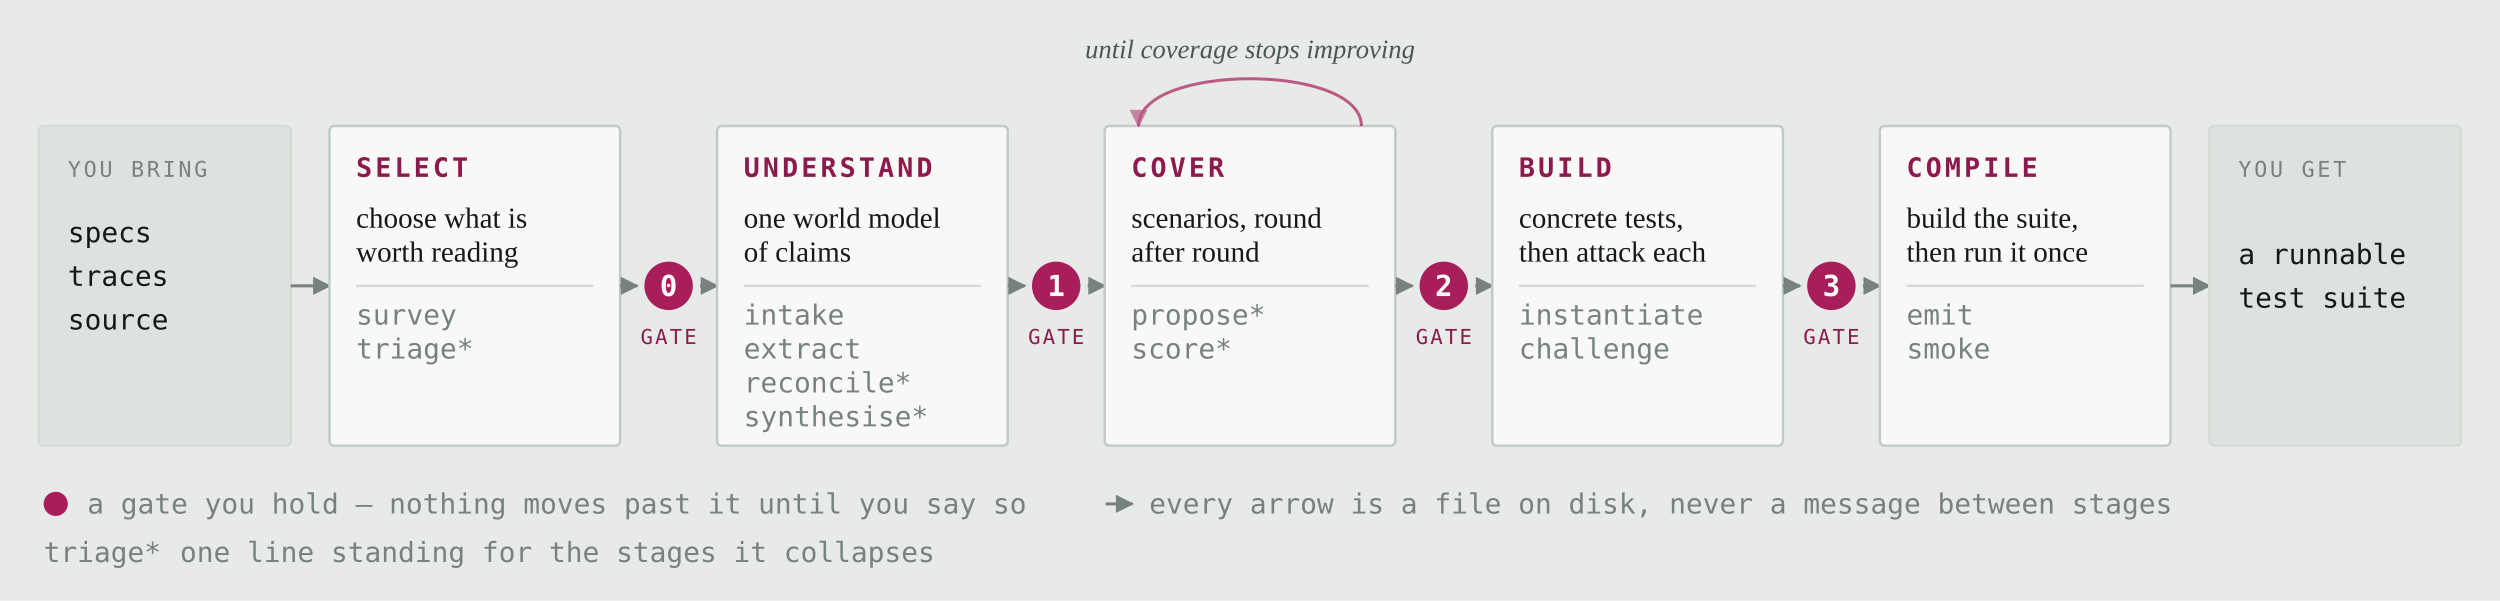
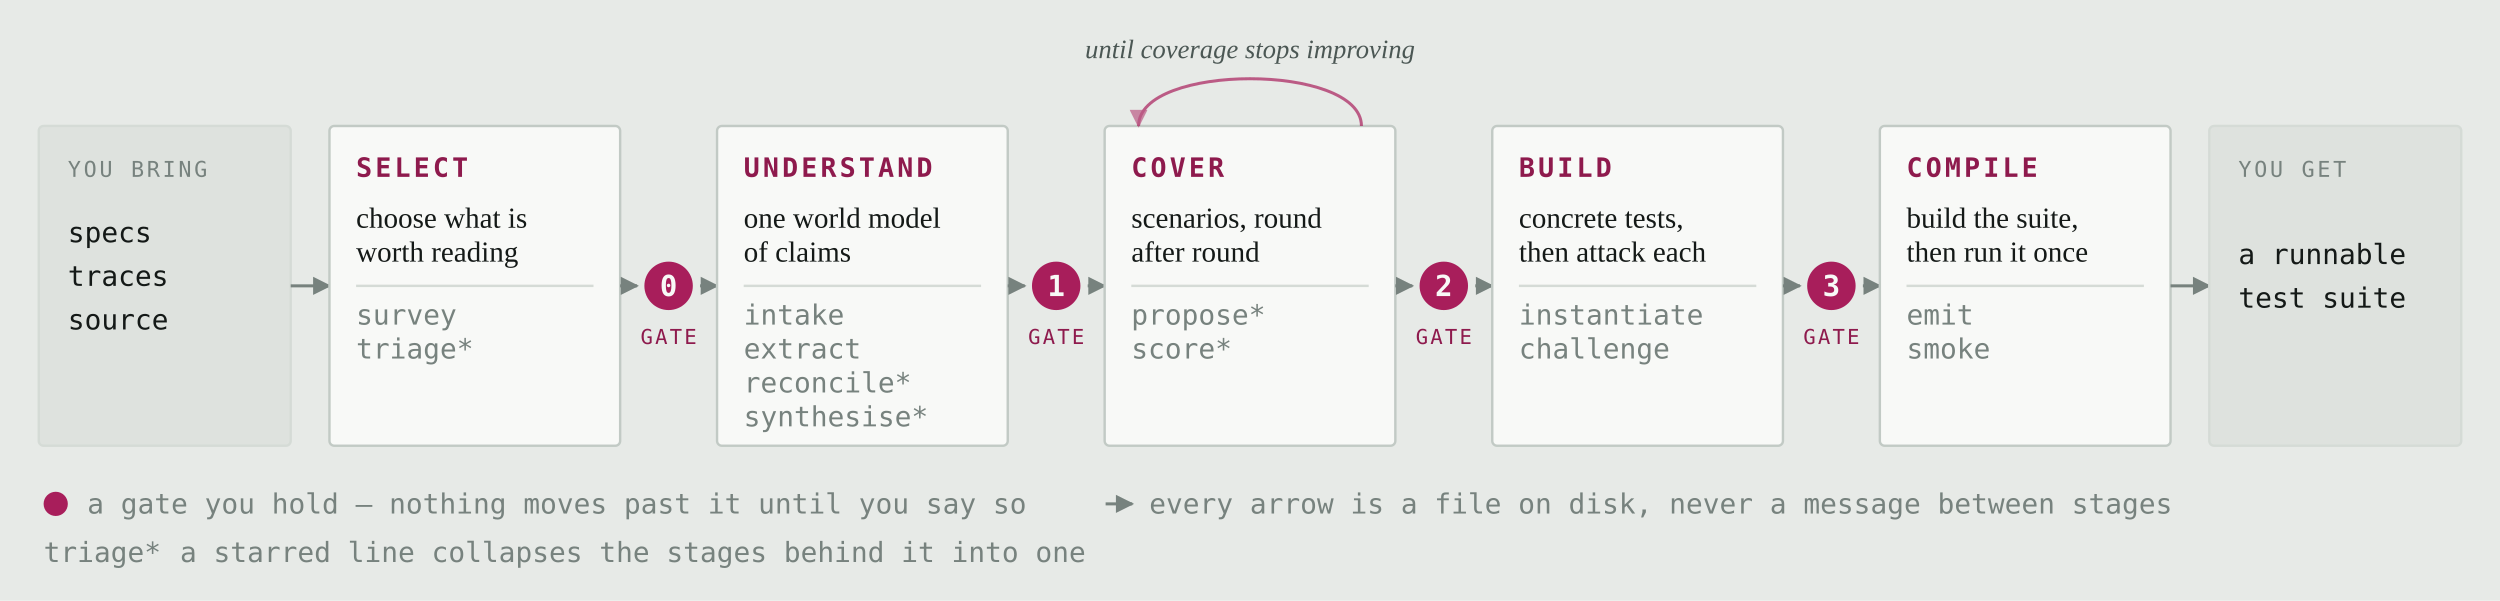
<svg xmlns="http://www.w3.org/2000/svg" viewBox="0 0 1032 248" width="1032" height="248" role="img" aria-labelledby="t d">
  <style>
  .bg{fill:#E7EAE7}
  .plate{fill:#DEE2DE;stroke:#D5DBD6;stroke-width:1}
  .box{fill:#F8F9F7;stroke:#C2CAC5;stroke-width:1}
  .hair{stroke:#D5DBD6;stroke-width:1}
  .verb{font-family:ui-monospace,"SF Mono","JetBrains Mono","IBM Plex Mono",Menlo,Consolas,monospace;font-weight:600;fill:#8E1A4D;letter-spacing:1.3px}
  .note{font-family:Charter,"Iowan Old Style","Source Serif 4",Georgia,"Times New Roman",serif;fill:#141917}
  .stage{font-family:ui-monospace,"SF Mono","JetBrains Mono","IBM Plex Mono",Menlo,Consolas,monospace;fill:#77827E}
  .plabel{font-family:ui-monospace,"SF Mono","JetBrains Mono","IBM Plex Mono",Menlo,Consolas,monospace;fill:#77827E;letter-spacing:1.1px}
  .pitem{font-family:ui-monospace,"SF Mono","JetBrains Mono","IBM Plex Mono",Menlo,Consolas,monospace;fill:#141917}
  .edge{stroke:#77827E;stroke-width:1.25;fill:none}
  .ar{fill:#77827E}
  .gate{fill:#A81E5B}
  .gnum{font-family:ui-monospace,"SF Mono","JetBrains Mono","IBM Plex Mono",Menlo,Consolas,monospace;font-weight:600;fill:#F8F9F7}
  .glab{font-family:ui-monospace,"SF Mono","JetBrains Mono","IBM Plex Mono",Menlo,Consolas,monospace;fill:#8E1A4D;letter-spacing:.9px}
  .loop{stroke:#A81E5B;stroke-width:1.25;fill:none;opacity:.7}
  .arl{fill:#A81E5B;opacity:.7}
  .looplab{font-family:Charter,"Iowan Old Style","Source Serif 4",Georgia,"Times New Roman",serif;font-style:italic;fill:#4B5754}
  .cap{font-family:ui-monospace,"SF Mono","JetBrains Mono","IBM Plex Mono",Menlo,Consolas,monospace;fill:#77827E}
</style>
  <defs>
    <marker id="ar" viewBox="0 0 10 10" refX="9" refY="5" markerWidth="6" markerHeight="6" orient="auto-start-reverse">
      <path d="M0 0 L10 5 L0 10 z" class="ar" />
    </marker>
    <marker id="arl" viewBox="0 0 10 10" refX="9" refY="5" markerWidth="6" markerHeight="6" orient="auto-start-reverse">
      <path d="M0 0 L10 5 L0 10 z" class="arl" />
    </marker>
  </defs>
  <rect width="1032" height="248" class="bg" />
  <rect x="16" y="52" width="104" height="132" rx="2" class="plate" />
  <text x="28.0" y="73.0" class="plabel" font-size="9" text-anchor="start">YOU BRING</text>
  <text x="28.0" y="100.0" class="pitem" font-size="11.5" text-anchor="start">specs</text>
  <text x="28.0" y="118.0" class="pitem" font-size="11.5" text-anchor="start">traces</text>
  <text x="28.0" y="136.0" class="pitem" font-size="11.5" text-anchor="start">source</text>
  <line x1="120" y1="118.0" x2="136" y2="118.0" class="edge" marker-end="url(#ar)" />
  <rect x="136" y="52" width="120" height="132" rx="2" class="box" />
  <text x="147.0" y="73.0" class="verb" font-size="11" text-anchor="start">SELECT</text>
  <text x="147.0" y="94.0" class="note" font-size="12" text-anchor="start">choose what is</text>
  <text x="147.0" y="108.0" class="note" font-size="12" text-anchor="start">worth reading</text>
  <line x1="147" y1="118" x2="245" y2="118" class="hair" />
  <text x="147.0" y="134.0" class="stage" font-size="11.5" text-anchor="start">survey</text>
  <text x="147.0" y="148.0" class="stage" font-size="11.5" text-anchor="start">triage*</text>
  <line x1="256" y1="118.0" x2="263.0" y2="118.0" class="edge" marker-end="url(#ar)" />
  <circle cx="276.0" cy="118.0" r="10" class="gate" />
  <text x="276.0" y="122.2" class="gnum" font-size="12" text-anchor="middle">0</text>
  <text x="276.0" y="142.0" class="glab" font-size="8.5" text-anchor="middle">GATE</text>
  <line x1="289.0" y1="118.0" x2="296" y2="118.0" class="edge" marker-end="url(#ar)" />
  <rect x="296" y="52" width="120" height="132" rx="2" class="box" />
  <text x="307.0" y="73.0" class="verb" font-size="11" text-anchor="start">UNDERSTAND</text>
  <text x="307.0" y="94.0" class="note" font-size="12" text-anchor="start">one world model</text>
  <text x="307.0" y="108.0" class="note" font-size="12" text-anchor="start">of claims</text>
  <line x1="307" y1="118" x2="405" y2="118" class="hair" />
  <text x="307.0" y="134.0" class="stage" font-size="11.5" text-anchor="start">intake</text>
  <text x="307.0" y="148.0" class="stage" font-size="11.5" text-anchor="start">extract</text>
  <text x="307.0" y="162.0" class="stage" font-size="11.5" text-anchor="start">reconcile*</text>
  <text x="307.0" y="176.0" class="stage" font-size="11.5" text-anchor="start">synthesise*</text>
  <line x1="416" y1="118.0" x2="423.0" y2="118.0" class="edge" marker-end="url(#ar)" />
  <circle cx="436.0" cy="118.0" r="10" class="gate" />
  <text x="436.0" y="122.2" class="gnum" font-size="12" text-anchor="middle">1</text>
  <text x="436.0" y="142.0" class="glab" font-size="8.5" text-anchor="middle">GATE</text>
  <line x1="449.0" y1="118.0" x2="456" y2="118.0" class="edge" marker-end="url(#ar)" />
  <rect x="456" y="52" width="120" height="132" rx="2" class="box" />
  <text x="467.0" y="73.0" class="verb" font-size="11" text-anchor="start">COVER</text>
  <text x="467.0" y="94.0" class="note" font-size="12" text-anchor="start">scenarios, round</text>
  <text x="467.0" y="108.0" class="note" font-size="12" text-anchor="start">after round</text>
  <line x1="467" y1="118" x2="565" y2="118" class="hair" />
  <text x="467.0" y="134.0" class="stage" font-size="11.5" text-anchor="start">propose*</text>
  <text x="467.0" y="148.0" class="stage" font-size="11.5" text-anchor="start">score*</text>
  <path d="M562 52 C 562 26, 470 26, 470 52" class="loop" marker-end="url(#arl)" />
  <text x="516.0" y="24.0" class="looplab" font-size="11" text-anchor="middle">until coverage stops improving</text>
  <line x1="576" y1="118.0" x2="583.0" y2="118.0" class="edge" marker-end="url(#ar)" />
  <circle cx="596.0" cy="118.0" r="10" class="gate" />
  <text x="596.0" y="122.2" class="gnum" font-size="12" text-anchor="middle">2</text>
  <text x="596.0" y="142.0" class="glab" font-size="8.5" text-anchor="middle">GATE</text>
  <line x1="609.0" y1="118.0" x2="616" y2="118.0" class="edge" marker-end="url(#ar)" />
  <rect x="616" y="52" width="120" height="132" rx="2" class="box" />
  <text x="627.0" y="73.0" class="verb" font-size="11" text-anchor="start">BUILD</text>
  <text x="627.0" y="94.0" class="note" font-size="12" text-anchor="start">concrete tests,</text>
  <text x="627.0" y="108.0" class="note" font-size="12" text-anchor="start">then attack each</text>
  <line x1="627" y1="118" x2="725" y2="118" class="hair" />
  <text x="627.0" y="134.0" class="stage" font-size="11.5" text-anchor="start">instantiate</text>
  <text x="627.0" y="148.0" class="stage" font-size="11.5" text-anchor="start">challenge</text>
  <line x1="736" y1="118.0" x2="743.0" y2="118.0" class="edge" marker-end="url(#ar)" />
  <circle cx="756.0" cy="118.0" r="10" class="gate" />
  <text x="756.0" y="122.2" class="gnum" font-size="12" text-anchor="middle">3</text>
  <text x="756.0" y="142.0" class="glab" font-size="8.5" text-anchor="middle">GATE</text>
  <line x1="769.0" y1="118.0" x2="776" y2="118.0" class="edge" marker-end="url(#ar)" />
  <rect x="776" y="52" width="120" height="132" rx="2" class="box" />
  <text x="787.0" y="73.0" class="verb" font-size="11" text-anchor="start">COMPILE</text>
  <text x="787.0" y="94.0" class="note" font-size="12" text-anchor="start">build the suite,</text>
  <text x="787.0" y="108.0" class="note" font-size="12" text-anchor="start">then run it once</text>
  <line x1="787" y1="118" x2="885" y2="118" class="hair" />
  <text x="787.0" y="134.0" class="stage" font-size="11.5" text-anchor="start">emit</text>
  <text x="787.0" y="148.0" class="stage" font-size="11.5" text-anchor="start">smoke</text>
  <line x1="896" y1="118.0" x2="912" y2="118.0" class="edge" marker-end="url(#ar)" />
  <rect x="912" y="52" width="104" height="132" rx="2" class="plate" />
  <text x="924.0" y="73.0" class="plabel" font-size="9" text-anchor="start">YOU GET</text>
  <text x="924.0" y="109.0" class="pitem" font-size="11.5" text-anchor="start">a runnable</text>
  <text x="924.0" y="127.0" class="pitem" font-size="11.5" text-anchor="start">test suite</text>
  <circle cx="23.0" cy="208" r="5" class="gate" />
  <text x="36.0" y="212.0" class="cap" font-size="11.5" text-anchor="start">a gate you hold — nothing moves past it until you say so</text>
  <line x1="456.4" y1="208" x2="467.4" y2="208" class="edge" marker-end="url(#ar)" />
  <text x="474.4" y="212.0" class="cap" font-size="11.5" text-anchor="start">every arrow is a file on disk, never a message between stages</text>
  <text x="18.0" y="232.0" class="stage" font-size="11.5" text-anchor="start">triage*</text>
-   <text x="74.3" y="232.0" class="cap" font-size="11.5" text-anchor="start">one line standing for the stages it collapses</text>
+   <text x="74.3" y="232.0" class="cap" font-size="11.5" text-anchor="start">a starred line collapses the stages behind it into one</text>
</svg>
